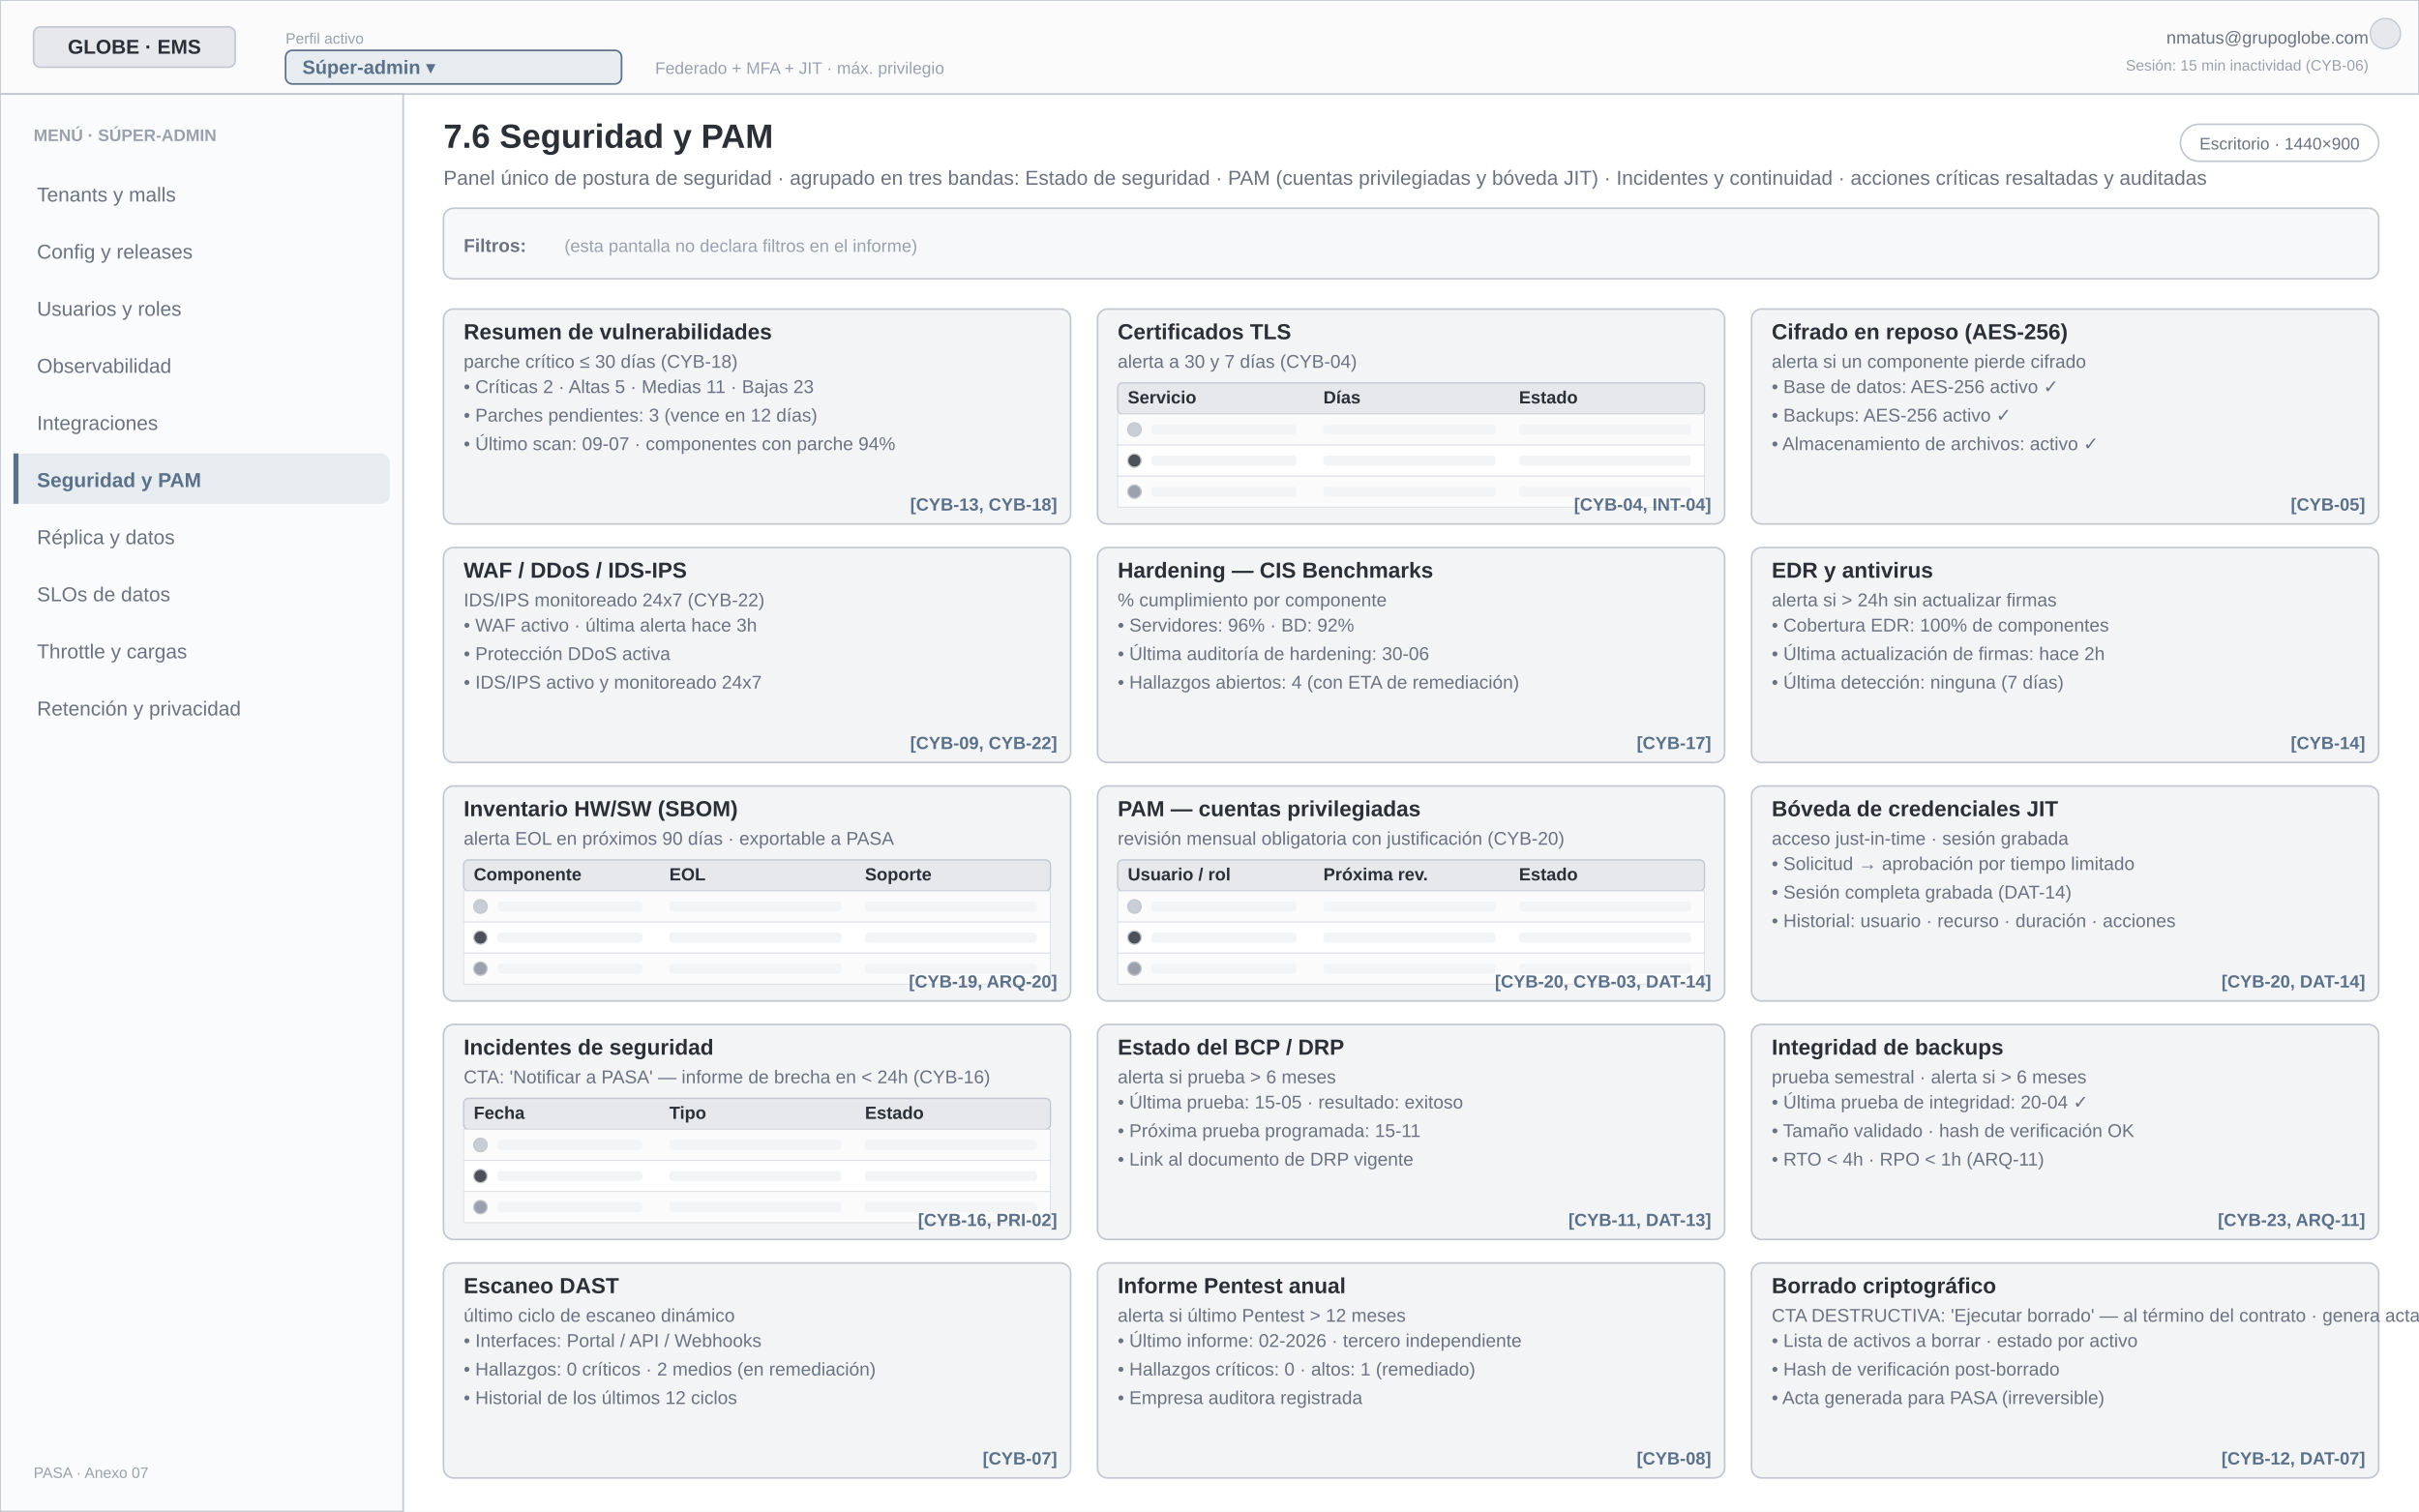
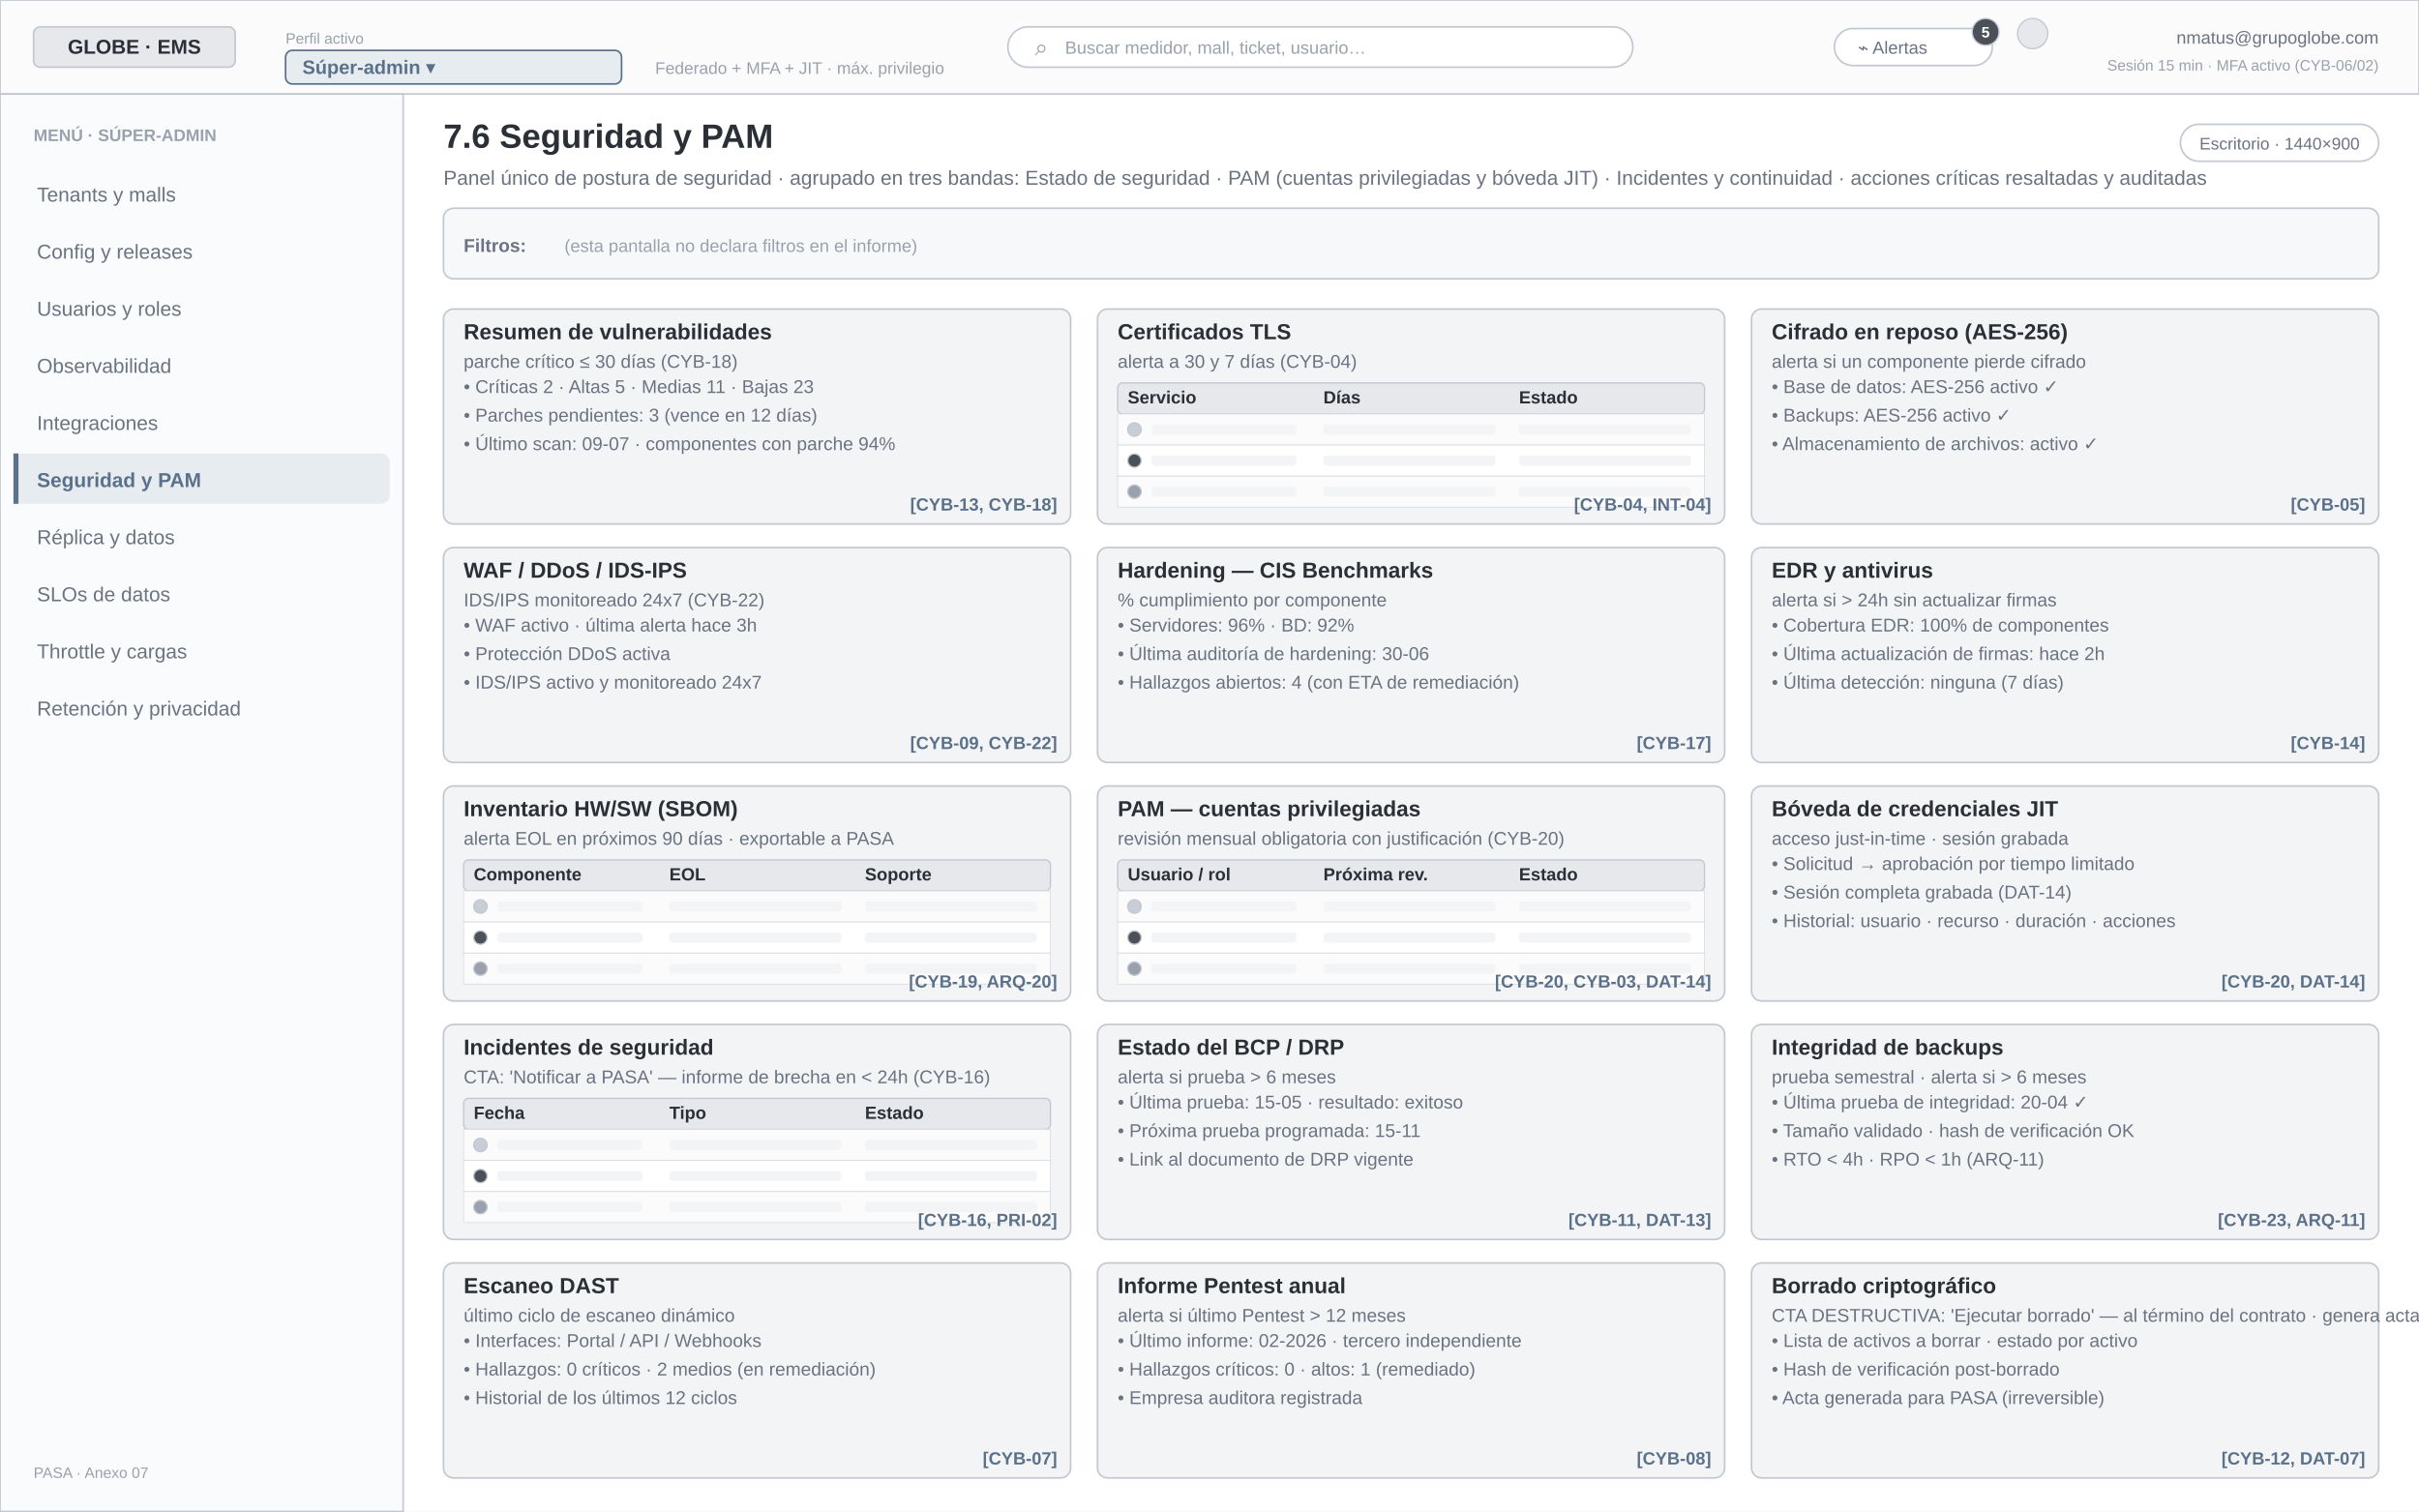
<svg xmlns="http://www.w3.org/2000/svg" viewBox="0 0 1440 900" width="1440" height="900" font-family="'Segoe UI', 'Helvetica Neue', Arial, sans-serif">
  <rect x="0" y="0" width="1440" height="900" rx="0" fill="#ffffff" stroke="none" stroke-width="1" />
  <rect x="0" y="0" width="1440" height="56" rx="0" fill="#fbfbfc" stroke="#c3c8d0" stroke-width="1" />
  <rect x="20" y="16" width="120" height="24" rx="4" fill="#e6e8ec" stroke="#c3c8d0" stroke-width="1" />
  <text x="80" y="32" font-family="'Segoe UI', 'Helvetica Neue', Arial, sans-serif" font-size="12" fill="#2b2f36" font-weight="700" text-anchor="middle">GLOBE · EMS</text>
  <text x="170" y="26" font-family="'Segoe UI', 'Helvetica Neue', Arial, sans-serif" font-size="9" fill="#9aa1ac" font-weight="normal" text-anchor="start">Perfil activo</text>
  <rect x="170" y="30" width="200" height="20" rx="4" fill="#e7ecf1" stroke="#5b7089" stroke-width="1" />
  <text x="180" y="44" font-family="'Segoe UI', 'Helvetica Neue', Arial, sans-serif" font-size="11.5" fill="#5b7089" font-weight="600" text-anchor="start">Súper-admin  ▾</text>
  <text x="390" y="44" font-family="'Segoe UI', 'Helvetica Neue', Arial, sans-serif" font-size="10" fill="#9aa1ac" font-weight="normal" text-anchor="start">Federado + MFA + JIT · máx. privilegio</text>
-   <text x="1410" y="26" font-family="'Segoe UI', 'Helvetica Neue', Arial, sans-serif" font-size="10.5" fill="#6b7280" font-weight="normal" text-anchor="end">nmatus@grupoglobe.com</text>
-   <text x="1410" y="42" font-family="'Segoe UI', 'Helvetica Neue', Arial, sans-serif" font-size="9" fill="#9aa1ac" font-weight="normal" text-anchor="end">Sesión: 15 min inactividad (CYB-06)</text>
-   <circle cx="1420" cy="20" r="9" fill="#e6e8ec" stroke="#c3c8d0" stroke-width="0.8" />
+   <rect x="600" y="16" width="372" height="24" rx="12" fill="#ffffff" stroke="#c3c8d0" stroke-width="1" />
+   <text x="616" y="33" font-family="'Segoe UI', 'Helvetica Neue', Arial, sans-serif" font-size="14" fill="#9aa1ac" font-weight="normal" text-anchor="start">⌕</text>
+   <text x="634" y="32" font-family="'Segoe UI', 'Helvetica Neue', Arial, sans-serif" font-size="10.5" fill="#9aa1ac" font-weight="normal" text-anchor="start">Buscar medidor, mall, ticket, usuario…</text>
+   <rect x="1092" y="17" width="94" height="22" rx="11" fill="#ffffff" stroke="#c3c8d0" stroke-width="1" />
+   <text x="1106" y="32" font-family="'Segoe UI', 'Helvetica Neue', Arial, sans-serif" font-size="10.5" fill="#6b7280" font-weight="normal" text-anchor="start">⌁ Alertas</text>
+   <circle cx="1182" cy="19" r="8" fill="#4b5059" stroke="#c3c8d0" stroke-width="0.8" />
+   <text x="1182" y="22.3" font-family="'Segoe UI', 'Helvetica Neue', Arial, sans-serif" font-size="9" fill="#ffffff" font-weight="700" text-anchor="middle">5</text>
+   <circle cx="1210" cy="20" r="9" fill="#e6e8ec" stroke="#c3c8d0" stroke-width="0.8" />
+   <text x="1416" y="26" font-family="'Segoe UI', 'Helvetica Neue', Arial, sans-serif" font-size="10.5" fill="#6b7280" font-weight="normal" text-anchor="end">nmatus@grupoglobe.com</text>
+   <text x="1416" y="42" font-family="'Segoe UI', 'Helvetica Neue', Arial, sans-serif" font-size="9" fill="#9aa1ac" font-weight="normal" text-anchor="end">Sesión 15 min · MFA activo (CYB-06/02)</text>
  <rect x="0" y="56" width="240" height="844" rx="0" fill="#fafbfc" stroke="#c3c8d0" stroke-width="1" />
  <text x="20" y="84" font-family="'Segoe UI', 'Helvetica Neue', Arial, sans-serif" font-size="10" fill="#9aa1ac" font-weight="700" text-anchor="start">MENÚ · SÚPER-ADMIN</text>
  <text x="22" y="120" font-family="'Segoe UI', 'Helvetica Neue', Arial, sans-serif" font-size="12" fill="#6b7280" font-weight="normal" text-anchor="start">Tenants y malls</text>
  <text x="22" y="154" font-family="'Segoe UI', 'Helvetica Neue', Arial, sans-serif" font-size="12" fill="#6b7280" font-weight="normal" text-anchor="start">Config y releases</text>
  <text x="22" y="188" font-family="'Segoe UI', 'Helvetica Neue', Arial, sans-serif" font-size="12" fill="#6b7280" font-weight="normal" text-anchor="start">Usuarios y roles</text>
  <text x="22" y="222" font-family="'Segoe UI', 'Helvetica Neue', Arial, sans-serif" font-size="12" fill="#6b7280" font-weight="normal" text-anchor="start">Observabilidad</text>
  <text x="22" y="256" font-family="'Segoe UI', 'Helvetica Neue', Arial, sans-serif" font-size="12" fill="#6b7280" font-weight="normal" text-anchor="start">Integraciones</text>
  <rect x="8" y="270" width="224" height="30" rx="5" fill="#e7ecf1" stroke="none" stroke-width="1" />
  <rect x="8" y="270" width="3" height="30" rx="0" fill="#5b7089" stroke="none" stroke-width="1" />
  <text x="22" y="290" font-family="'Segoe UI', 'Helvetica Neue', Arial, sans-serif" font-size="12" fill="#5b7089" font-weight="700" text-anchor="start">Seguridad y PAM</text>
  <text x="22" y="324" font-family="'Segoe UI', 'Helvetica Neue', Arial, sans-serif" font-size="12" fill="#6b7280" font-weight="normal" text-anchor="start">Réplica y datos</text>
  <text x="22" y="358" font-family="'Segoe UI', 'Helvetica Neue', Arial, sans-serif" font-size="12" fill="#6b7280" font-weight="normal" text-anchor="start">SLOs de datos</text>
  <text x="22" y="392" font-family="'Segoe UI', 'Helvetica Neue', Arial, sans-serif" font-size="12" fill="#6b7280" font-weight="normal" text-anchor="start">Throttle y cargas</text>
  <text x="22" y="426" font-family="'Segoe UI', 'Helvetica Neue', Arial, sans-serif" font-size="12" fill="#6b7280" font-weight="normal" text-anchor="start">Retención y privacidad</text>
  <text x="20" y="880" font-family="'Segoe UI', 'Helvetica Neue', Arial, sans-serif" font-size="9" fill="#9aa1ac" font-weight="normal" text-anchor="start">PASA · Anexo 07</text>
  <text x="264" y="88" font-family="'Segoe UI', 'Helvetica Neue', Arial, sans-serif" font-size="20" fill="#2b2f36" font-weight="700" text-anchor="start">7.6  Seguridad y PAM</text>
  <rect x="1298" y="74" width="118" height="22" rx="11" fill="#ffffff" stroke="#c3c8d0" stroke-width="1" />
  <text x="1357" y="89" font-family="'Segoe UI', 'Helvetica Neue', Arial, sans-serif" font-size="10" fill="#6b7280" font-weight="normal" text-anchor="middle">Escritorio · 1440×900</text>
  <text x="264" y="110" font-family="'Segoe UI', 'Helvetica Neue', Arial, sans-serif" font-size="12" fill="#6b7280" font-weight="normal" text-anchor="start">Panel único de postura de seguridad · agrupado en tres bandas: Estado de seguridad · PAM (cuentas privilegiadas y bóveda JIT) · Incidentes y continuidad · acciones críticas resaltadas y auditadas</text>
  <rect x="264" y="124" width="1152" height="42" rx="6" fill="#f7f8fa" stroke="#c3c8d0" stroke-width="1" />
  <text x="276" y="150" font-family="'Segoe UI', 'Helvetica Neue', Arial, sans-serif" font-size="11" fill="#6b7280" font-weight="700" text-anchor="start">Filtros:</text>
  <text x="336" y="150" font-family="'Segoe UI', 'Helvetica Neue', Arial, sans-serif" font-size="10.5" fill="#9aa1ac" font-weight="normal" text-anchor="start">(esta pantalla no declara filtros en el informe)</text>
  <rect x="264.0" y="184" width="373.333" height="128" rx="6" fill="#f3f4f6" stroke="#c3c8d0" stroke-width="1" />
  <text x="276.0" y="202" font-family="'Segoe UI', 'Helvetica Neue', Arial, sans-serif" font-size="13" fill="#2b2f36" font-weight="700" text-anchor="start">Resumen de vulnerabilidades</text>
  <text x="276.0" y="219" font-family="'Segoe UI', 'Helvetica Neue', Arial, sans-serif" font-size="11" fill="#6b7280" font-weight="normal" text-anchor="start">parche crítico ≤ 30 días (CYB-18)</text>
  <text x="276.0" y="234" font-family="'Segoe UI', 'Helvetica Neue', Arial, sans-serif" font-size="11" fill="#6b7280" font-weight="normal" text-anchor="start">• Críticas 2 · Altas 5 · Medias 11 · Bajas 23</text>
  <text x="276.0" y="251" font-family="'Segoe UI', 'Helvetica Neue', Arial, sans-serif" font-size="11" fill="#6b7280" font-weight="normal" text-anchor="start">• Parches pendientes: 3 (vence en 12 días)</text>
  <text x="276.0" y="268" font-family="'Segoe UI', 'Helvetica Neue', Arial, sans-serif" font-size="11" fill="#6b7280" font-weight="normal" text-anchor="start">• Último scan: 09-07 · componentes con parche 94%</text>
  <text x="629.333" y="304" font-family="'Segoe UI', 'Helvetica Neue', Arial, sans-serif" font-size="10.5" fill="#5b7089" font-weight="600" text-anchor="end">[CYB-13, CYB-18]</text>
  <rect x="653.333" y="184" width="373.333" height="128" rx="6" fill="#f3f4f6" stroke="#c3c8d0" stroke-width="1" />
  <text x="665.333" y="202" font-family="'Segoe UI', 'Helvetica Neue', Arial, sans-serif" font-size="13" fill="#2b2f36" font-weight="700" text-anchor="start">Certificados TLS</text>
  <text x="665.333" y="219" font-family="'Segoe UI', 'Helvetica Neue', Arial, sans-serif" font-size="11" fill="#6b7280" font-weight="normal" text-anchor="start">alerta a 30 y 7 días (CYB-04)</text>
  <rect x="665.333" y="228" width="349.333" height="18.5" rx="3" fill="#e6e8ec" stroke="#c3c8d0" stroke-width="0.8" />
  <text x="671.333" y="240.21" font-family="'Segoe UI', 'Helvetica Neue', Arial, sans-serif" font-size="10.5" fill="#2b2f36" font-weight="700" text-anchor="start">Servicio</text>
  <text x="787.778" y="240.21" font-family="'Segoe UI', 'Helvetica Neue', Arial, sans-serif" font-size="10.5" fill="#2b2f36" font-weight="700" text-anchor="start">Días</text>
  <text x="904.222" y="240.21" font-family="'Segoe UI', 'Helvetica Neue', Arial, sans-serif" font-size="10.5" fill="#2b2f36" font-weight="700" text-anchor="start">Estado</text>
  <rect x="665.333" y="246.5" width="349.333" height="18.5" rx="0" fill="#fbfbfc" stroke="#d9dce1" stroke-width="0.5" />
  <circle cx="675.333" cy="255.75" r="4" fill="#c9ced6" stroke="#c3c8d0" stroke-width="0.8" />
  <rect x="685.333" y="252.75" width="86.444" height="6" rx="2" fill="#f3f4f6" stroke="none" stroke-width="1" />
  <rect x="787.778" y="252.75" width="102.444" height="6" rx="2" fill="#f3f4f6" stroke="none" stroke-width="1" />
  <rect x="904.222" y="252.75" width="102.444" height="6" rx="2" fill="#f3f4f6" stroke="none" stroke-width="1" />
  <rect x="665.333" y="265.0" width="349.333" height="18.5" rx="0" fill="#ffffff" stroke="#d9dce1" stroke-width="0.5" />
  <circle cx="675.333" cy="274.25" r="4" fill="#4b5059" stroke="#c3c8d0" stroke-width="0.8" />
  <rect x="685.333" y="271.25" width="86.444" height="6" rx="2" fill="#f3f4f6" stroke="none" stroke-width="1" />
  <rect x="787.778" y="271.25" width="102.444" height="6" rx="2" fill="#f3f4f6" stroke="none" stroke-width="1" />
  <rect x="904.222" y="271.25" width="102.444" height="6" rx="2" fill="#f3f4f6" stroke="none" stroke-width="1" />
  <rect x="665.333" y="283.5" width="349.333" height="18.5" rx="0" fill="#fbfbfc" stroke="#d9dce1" stroke-width="0.5" />
  <circle cx="675.333" cy="292.75" r="4" fill="#9aa1ac" stroke="#c3c8d0" stroke-width="0.8" />
  <rect x="685.333" y="289.75" width="86.444" height="6" rx="2" fill="#f3f4f6" stroke="none" stroke-width="1" />
  <rect x="787.778" y="289.75" width="102.444" height="6" rx="2" fill="#f3f4f6" stroke="none" stroke-width="1" />
  <rect x="904.222" y="289.75" width="102.444" height="6" rx="2" fill="#f3f4f6" stroke="none" stroke-width="1" />
  <text x="1018.667" y="304" font-family="'Segoe UI', 'Helvetica Neue', Arial, sans-serif" font-size="10.5" fill="#5b7089" font-weight="600" text-anchor="end">[CYB-04, INT-04]</text>
  <rect x="1042.667" y="184" width="373.333" height="128" rx="6" fill="#f3f4f6" stroke="#c3c8d0" stroke-width="1" />
  <text x="1054.667" y="202" font-family="'Segoe UI', 'Helvetica Neue', Arial, sans-serif" font-size="13" fill="#2b2f36" font-weight="700" text-anchor="start">Cifrado en reposo (AES-256)</text>
  <text x="1054.667" y="219" font-family="'Segoe UI', 'Helvetica Neue', Arial, sans-serif" font-size="11" fill="#6b7280" font-weight="normal" text-anchor="start">alerta si un componente pierde cifrado</text>
  <text x="1054.667" y="234" font-family="'Segoe UI', 'Helvetica Neue', Arial, sans-serif" font-size="11" fill="#6b7280" font-weight="normal" text-anchor="start">• Base de datos: AES-256 activo ✓</text>
  <text x="1054.667" y="251" font-family="'Segoe UI', 'Helvetica Neue', Arial, sans-serif" font-size="11" fill="#6b7280" font-weight="normal" text-anchor="start">• Backups: AES-256 activo ✓</text>
  <text x="1054.667" y="268" font-family="'Segoe UI', 'Helvetica Neue', Arial, sans-serif" font-size="11" fill="#6b7280" font-weight="normal" text-anchor="start">• Almacenamiento de archivos: activo ✓</text>
  <text x="1408" y="304" font-family="'Segoe UI', 'Helvetica Neue', Arial, sans-serif" font-size="10.5" fill="#5b7089" font-weight="600" text-anchor="end">[CYB-05]</text>
  <rect x="264.0" y="326" width="373.333" height="128" rx="6" fill="#f3f4f6" stroke="#c3c8d0" stroke-width="1" />
  <text x="276.0" y="344" font-family="'Segoe UI', 'Helvetica Neue', Arial, sans-serif" font-size="13" fill="#2b2f36" font-weight="700" text-anchor="start">WAF / DDoS / IDS-IPS</text>
  <text x="276.0" y="361" font-family="'Segoe UI', 'Helvetica Neue', Arial, sans-serif" font-size="11" fill="#6b7280" font-weight="normal" text-anchor="start">IDS/IPS monitoreado 24x7 (CYB-22)</text>
  <text x="276.0" y="376" font-family="'Segoe UI', 'Helvetica Neue', Arial, sans-serif" font-size="11" fill="#6b7280" font-weight="normal" text-anchor="start">• WAF activo · última alerta hace 3h</text>
  <text x="276.0" y="393" font-family="'Segoe UI', 'Helvetica Neue', Arial, sans-serif" font-size="11" fill="#6b7280" font-weight="normal" text-anchor="start">• Protección DDoS activa</text>
  <text x="276.0" y="410" font-family="'Segoe UI', 'Helvetica Neue', Arial, sans-serif" font-size="11" fill="#6b7280" font-weight="normal" text-anchor="start">• IDS/IPS activo y monitoreado 24x7</text>
  <text x="629.333" y="446" font-family="'Segoe UI', 'Helvetica Neue', Arial, sans-serif" font-size="10.5" fill="#5b7089" font-weight="600" text-anchor="end">[CYB-09, CYB-22]</text>
  <rect x="653.333" y="326" width="373.333" height="128" rx="6" fill="#f3f4f6" stroke="#c3c8d0" stroke-width="1" />
  <text x="665.333" y="344" font-family="'Segoe UI', 'Helvetica Neue', Arial, sans-serif" font-size="13" fill="#2b2f36" font-weight="700" text-anchor="start">Hardening — CIS Benchmarks</text>
  <text x="665.333" y="361" font-family="'Segoe UI', 'Helvetica Neue', Arial, sans-serif" font-size="11" fill="#6b7280" font-weight="normal" text-anchor="start">% cumplimiento por componente</text>
  <text x="665.333" y="376" font-family="'Segoe UI', 'Helvetica Neue', Arial, sans-serif" font-size="11" fill="#6b7280" font-weight="normal" text-anchor="start">• Servidores: 96% · BD: 92%</text>
  <text x="665.333" y="393" font-family="'Segoe UI', 'Helvetica Neue', Arial, sans-serif" font-size="11" fill="#6b7280" font-weight="normal" text-anchor="start">• Última auditoría de hardening: 30-06</text>
  <text x="665.333" y="410" font-family="'Segoe UI', 'Helvetica Neue', Arial, sans-serif" font-size="11" fill="#6b7280" font-weight="normal" text-anchor="start">• Hallazgos abiertos: 4 (con ETA de remediación)</text>
  <text x="1018.667" y="446" font-family="'Segoe UI', 'Helvetica Neue', Arial, sans-serif" font-size="10.5" fill="#5b7089" font-weight="600" text-anchor="end">[CYB-17]</text>
  <rect x="1042.667" y="326" width="373.333" height="128" rx="6" fill="#f3f4f6" stroke="#c3c8d0" stroke-width="1" />
  <text x="1054.667" y="344" font-family="'Segoe UI', 'Helvetica Neue', Arial, sans-serif" font-size="13" fill="#2b2f36" font-weight="700" text-anchor="start">EDR y antivirus</text>
  <text x="1054.667" y="361" font-family="'Segoe UI', 'Helvetica Neue', Arial, sans-serif" font-size="11" fill="#6b7280" font-weight="normal" text-anchor="start">alerta si &gt; 24h sin actualizar firmas</text>
  <text x="1054.667" y="376" font-family="'Segoe UI', 'Helvetica Neue', Arial, sans-serif" font-size="11" fill="#6b7280" font-weight="normal" text-anchor="start">• Cobertura EDR: 100% de componentes</text>
  <text x="1054.667" y="393" font-family="'Segoe UI', 'Helvetica Neue', Arial, sans-serif" font-size="11" fill="#6b7280" font-weight="normal" text-anchor="start">• Última actualización de firmas: hace 2h</text>
  <text x="1054.667" y="410" font-family="'Segoe UI', 'Helvetica Neue', Arial, sans-serif" font-size="11" fill="#6b7280" font-weight="normal" text-anchor="start">• Última detección: ninguna (7 días)</text>
  <text x="1408" y="446" font-family="'Segoe UI', 'Helvetica Neue', Arial, sans-serif" font-size="10.5" fill="#5b7089" font-weight="600" text-anchor="end">[CYB-14]</text>
  <rect x="264.0" y="468" width="373.333" height="128" rx="6" fill="#f3f4f6" stroke="#c3c8d0" stroke-width="1" />
  <text x="276.0" y="486" font-family="'Segoe UI', 'Helvetica Neue', Arial, sans-serif" font-size="13" fill="#2b2f36" font-weight="700" text-anchor="start">Inventario HW/SW (SBOM)</text>
  <text x="276.0" y="503" font-family="'Segoe UI', 'Helvetica Neue', Arial, sans-serif" font-size="11" fill="#6b7280" font-weight="normal" text-anchor="start">alerta EOL en próximos 90 días · exportable a PASA</text>
  <rect x="276.0" y="512" width="349.333" height="18.5" rx="3" fill="#e6e8ec" stroke="#c3c8d0" stroke-width="0.8" />
  <text x="282.0" y="524.21" font-family="'Segoe UI', 'Helvetica Neue', Arial, sans-serif" font-size="10.5" fill="#2b2f36" font-weight="700" text-anchor="start">Componente</text>
  <text x="398.444" y="524.21" font-family="'Segoe UI', 'Helvetica Neue', Arial, sans-serif" font-size="10.5" fill="#2b2f36" font-weight="700" text-anchor="start">EOL</text>
  <text x="514.889" y="524.21" font-family="'Segoe UI', 'Helvetica Neue', Arial, sans-serif" font-size="10.5" fill="#2b2f36" font-weight="700" text-anchor="start">Soporte</text>
  <rect x="276.0" y="530.5" width="349.333" height="18.5" rx="0" fill="#fbfbfc" stroke="#d9dce1" stroke-width="0.5" />
  <circle cx="286.0" cy="539.75" r="4" fill="#c9ced6" stroke="#c3c8d0" stroke-width="0.8" />
  <rect x="296.0" y="536.75" width="86.444" height="6" rx="2" fill="#f3f4f6" stroke="none" stroke-width="1" />
  <rect x="398.444" y="536.75" width="102.444" height="6" rx="2" fill="#f3f4f6" stroke="none" stroke-width="1" />
  <rect x="514.889" y="536.75" width="102.444" height="6" rx="2" fill="#f3f4f6" stroke="none" stroke-width="1" />
  <rect x="276.0" y="549.0" width="349.333" height="18.5" rx="0" fill="#ffffff" stroke="#d9dce1" stroke-width="0.5" />
  <circle cx="286.0" cy="558.25" r="4" fill="#4b5059" stroke="#c3c8d0" stroke-width="0.8" />
  <rect x="296.0" y="555.25" width="86.444" height="6" rx="2" fill="#f3f4f6" stroke="none" stroke-width="1" />
  <rect x="398.444" y="555.25" width="102.444" height="6" rx="2" fill="#f3f4f6" stroke="none" stroke-width="1" />
  <rect x="514.889" y="555.25" width="102.444" height="6" rx="2" fill="#f3f4f6" stroke="none" stroke-width="1" />
  <rect x="276.0" y="567.5" width="349.333" height="18.5" rx="0" fill="#fbfbfc" stroke="#d9dce1" stroke-width="0.5" />
  <circle cx="286.0" cy="576.75" r="4" fill="#9aa1ac" stroke="#c3c8d0" stroke-width="0.8" />
  <rect x="296.0" y="573.75" width="86.444" height="6" rx="2" fill="#f3f4f6" stroke="none" stroke-width="1" />
  <rect x="398.444" y="573.75" width="102.444" height="6" rx="2" fill="#f3f4f6" stroke="none" stroke-width="1" />
  <rect x="514.889" y="573.75" width="102.444" height="6" rx="2" fill="#f3f4f6" stroke="none" stroke-width="1" />
  <text x="629.333" y="588" font-family="'Segoe UI', 'Helvetica Neue', Arial, sans-serif" font-size="10.5" fill="#5b7089" font-weight="600" text-anchor="end">[CYB-19, ARQ-20]</text>
  <rect x="653.333" y="468" width="373.333" height="128" rx="6" fill="#f3f4f6" stroke="#c3c8d0" stroke-width="1" />
  <text x="665.333" y="486" font-family="'Segoe UI', 'Helvetica Neue', Arial, sans-serif" font-size="13" fill="#2b2f36" font-weight="700" text-anchor="start">PAM — cuentas privilegiadas</text>
  <text x="665.333" y="503" font-family="'Segoe UI', 'Helvetica Neue', Arial, sans-serif" font-size="11" fill="#6b7280" font-weight="normal" text-anchor="start">revisión mensual obligatoria con justificación (CYB-20)</text>
  <rect x="665.333" y="512" width="349.333" height="18.5" rx="3" fill="#e6e8ec" stroke="#c3c8d0" stroke-width="0.8" />
  <text x="671.333" y="524.21" font-family="'Segoe UI', 'Helvetica Neue', Arial, sans-serif" font-size="10.5" fill="#2b2f36" font-weight="700" text-anchor="start">Usuario / rol</text>
  <text x="787.778" y="524.21" font-family="'Segoe UI', 'Helvetica Neue', Arial, sans-serif" font-size="10.5" fill="#2b2f36" font-weight="700" text-anchor="start">Próxima rev.</text>
  <text x="904.222" y="524.21" font-family="'Segoe UI', 'Helvetica Neue', Arial, sans-serif" font-size="10.5" fill="#2b2f36" font-weight="700" text-anchor="start">Estado</text>
  <rect x="665.333" y="530.5" width="349.333" height="18.5" rx="0" fill="#fbfbfc" stroke="#d9dce1" stroke-width="0.5" />
  <circle cx="675.333" cy="539.75" r="4" fill="#c9ced6" stroke="#c3c8d0" stroke-width="0.8" />
  <rect x="685.333" y="536.75" width="86.444" height="6" rx="2" fill="#f3f4f6" stroke="none" stroke-width="1" />
  <rect x="787.778" y="536.75" width="102.444" height="6" rx="2" fill="#f3f4f6" stroke="none" stroke-width="1" />
  <rect x="904.222" y="536.75" width="102.444" height="6" rx="2" fill="#f3f4f6" stroke="none" stroke-width="1" />
  <rect x="665.333" y="549.0" width="349.333" height="18.5" rx="0" fill="#ffffff" stroke="#d9dce1" stroke-width="0.5" />
  <circle cx="675.333" cy="558.25" r="4" fill="#4b5059" stroke="#c3c8d0" stroke-width="0.8" />
  <rect x="685.333" y="555.25" width="86.444" height="6" rx="2" fill="#f3f4f6" stroke="none" stroke-width="1" />
  <rect x="787.778" y="555.25" width="102.444" height="6" rx="2" fill="#f3f4f6" stroke="none" stroke-width="1" />
  <rect x="904.222" y="555.25" width="102.444" height="6" rx="2" fill="#f3f4f6" stroke="none" stroke-width="1" />
  <rect x="665.333" y="567.5" width="349.333" height="18.5" rx="0" fill="#fbfbfc" stroke="#d9dce1" stroke-width="0.5" />
  <circle cx="675.333" cy="576.75" r="4" fill="#9aa1ac" stroke="#c3c8d0" stroke-width="0.8" />
  <rect x="685.333" y="573.75" width="86.444" height="6" rx="2" fill="#f3f4f6" stroke="none" stroke-width="1" />
  <rect x="787.778" y="573.75" width="102.444" height="6" rx="2" fill="#f3f4f6" stroke="none" stroke-width="1" />
  <rect x="904.222" y="573.75" width="102.444" height="6" rx="2" fill="#f3f4f6" stroke="none" stroke-width="1" />
  <text x="1018.667" y="588" font-family="'Segoe UI', 'Helvetica Neue', Arial, sans-serif" font-size="10.5" fill="#5b7089" font-weight="600" text-anchor="end">[CYB-20, CYB-03, DAT-14]</text>
  <rect x="1042.667" y="468" width="373.333" height="128" rx="6" fill="#f3f4f6" stroke="#c3c8d0" stroke-width="1" />
  <text x="1054.667" y="486" font-family="'Segoe UI', 'Helvetica Neue', Arial, sans-serif" font-size="13" fill="#2b2f36" font-weight="700" text-anchor="start">Bóveda de credenciales JIT</text>
  <text x="1054.667" y="503" font-family="'Segoe UI', 'Helvetica Neue', Arial, sans-serif" font-size="11" fill="#6b7280" font-weight="normal" text-anchor="start">acceso just-in-time · sesión grabada</text>
  <text x="1054.667" y="518" font-family="'Segoe UI', 'Helvetica Neue', Arial, sans-serif" font-size="11" fill="#6b7280" font-weight="normal" text-anchor="start">• Solicitud → aprobación por tiempo limitado</text>
  <text x="1054.667" y="535" font-family="'Segoe UI', 'Helvetica Neue', Arial, sans-serif" font-size="11" fill="#6b7280" font-weight="normal" text-anchor="start">• Sesión completa grabada (DAT-14)</text>
  <text x="1054.667" y="552" font-family="'Segoe UI', 'Helvetica Neue', Arial, sans-serif" font-size="11" fill="#6b7280" font-weight="normal" text-anchor="start">• Historial: usuario · recurso · duración · acciones</text>
  <text x="1408" y="588" font-family="'Segoe UI', 'Helvetica Neue', Arial, sans-serif" font-size="10.5" fill="#5b7089" font-weight="600" text-anchor="end">[CYB-20, DAT-14]</text>
  <rect x="264.0" y="610" width="373.333" height="128" rx="6" fill="#f3f4f6" stroke="#c3c8d0" stroke-width="1" />
  <text x="276.0" y="628" font-family="'Segoe UI', 'Helvetica Neue', Arial, sans-serif" font-size="13" fill="#2b2f36" font-weight="700" text-anchor="start">Incidentes de seguridad</text>
  <text x="276.0" y="645" font-family="'Segoe UI', 'Helvetica Neue', Arial, sans-serif" font-size="11" fill="#6b7280" font-weight="normal" text-anchor="start">CTA: 'Notificar a PASA' — informe de brecha en &lt; 24h (CYB-16)</text>
  <rect x="276.0" y="654" width="349.333" height="18.5" rx="3" fill="#e6e8ec" stroke="#c3c8d0" stroke-width="0.8" />
  <text x="282.0" y="666.21" font-family="'Segoe UI', 'Helvetica Neue', Arial, sans-serif" font-size="10.5" fill="#2b2f36" font-weight="700" text-anchor="start">Fecha</text>
  <text x="398.444" y="666.21" font-family="'Segoe UI', 'Helvetica Neue', Arial, sans-serif" font-size="10.5" fill="#2b2f36" font-weight="700" text-anchor="start">Tipo</text>
  <text x="514.889" y="666.21" font-family="'Segoe UI', 'Helvetica Neue', Arial, sans-serif" font-size="10.5" fill="#2b2f36" font-weight="700" text-anchor="start">Estado</text>
  <rect x="276.0" y="672.5" width="349.333" height="18.5" rx="0" fill="#fbfbfc" stroke="#d9dce1" stroke-width="0.5" />
  <circle cx="286.0" cy="681.75" r="4" fill="#c9ced6" stroke="#c3c8d0" stroke-width="0.8" />
  <rect x="296.0" y="678.75" width="86.444" height="6" rx="2" fill="#f3f4f6" stroke="none" stroke-width="1" />
  <rect x="398.444" y="678.75" width="102.444" height="6" rx="2" fill="#f3f4f6" stroke="none" stroke-width="1" />
  <rect x="514.889" y="678.75" width="102.444" height="6" rx="2" fill="#f3f4f6" stroke="none" stroke-width="1" />
  <rect x="276.0" y="691.0" width="349.333" height="18.5" rx="0" fill="#ffffff" stroke="#d9dce1" stroke-width="0.5" />
  <circle cx="286.0" cy="700.25" r="4" fill="#4b5059" stroke="#c3c8d0" stroke-width="0.8" />
  <rect x="296.0" y="697.25" width="86.444" height="6" rx="2" fill="#f3f4f6" stroke="none" stroke-width="1" />
  <rect x="398.444" y="697.25" width="102.444" height="6" rx="2" fill="#f3f4f6" stroke="none" stroke-width="1" />
  <rect x="514.889" y="697.25" width="102.444" height="6" rx="2" fill="#f3f4f6" stroke="none" stroke-width="1" />
  <rect x="276.0" y="709.5" width="349.333" height="18.5" rx="0" fill="#fbfbfc" stroke="#d9dce1" stroke-width="0.5" />
  <circle cx="286.0" cy="718.75" r="4" fill="#9aa1ac" stroke="#c3c8d0" stroke-width="0.8" />
  <rect x="296.0" y="715.75" width="86.444" height="6" rx="2" fill="#f3f4f6" stroke="none" stroke-width="1" />
  <rect x="398.444" y="715.75" width="102.444" height="6" rx="2" fill="#f3f4f6" stroke="none" stroke-width="1" />
  <rect x="514.889" y="715.75" width="102.444" height="6" rx="2" fill="#f3f4f6" stroke="none" stroke-width="1" />
  <text x="629.333" y="730" font-family="'Segoe UI', 'Helvetica Neue', Arial, sans-serif" font-size="10.5" fill="#5b7089" font-weight="600" text-anchor="end">[CYB-16, PRI-02]</text>
  <rect x="653.333" y="610" width="373.333" height="128" rx="6" fill="#f3f4f6" stroke="#c3c8d0" stroke-width="1" />
  <text x="665.333" y="628" font-family="'Segoe UI', 'Helvetica Neue', Arial, sans-serif" font-size="13" fill="#2b2f36" font-weight="700" text-anchor="start">Estado del BCP / DRP</text>
  <text x="665.333" y="645" font-family="'Segoe UI', 'Helvetica Neue', Arial, sans-serif" font-size="11" fill="#6b7280" font-weight="normal" text-anchor="start">alerta si prueba &gt; 6 meses</text>
  <text x="665.333" y="660" font-family="'Segoe UI', 'Helvetica Neue', Arial, sans-serif" font-size="11" fill="#6b7280" font-weight="normal" text-anchor="start">• Última prueba: 15-05 · resultado: exitoso</text>
  <text x="665.333" y="677" font-family="'Segoe UI', 'Helvetica Neue', Arial, sans-serif" font-size="11" fill="#6b7280" font-weight="normal" text-anchor="start">• Próxima prueba programada: 15-11</text>
  <text x="665.333" y="694" font-family="'Segoe UI', 'Helvetica Neue', Arial, sans-serif" font-size="11" fill="#6b7280" font-weight="normal" text-anchor="start">• Link al documento de DRP vigente</text>
  <text x="1018.667" y="730" font-family="'Segoe UI', 'Helvetica Neue', Arial, sans-serif" font-size="10.5" fill="#5b7089" font-weight="600" text-anchor="end">[CYB-11, DAT-13]</text>
  <rect x="1042.667" y="610" width="373.333" height="128" rx="6" fill="#f3f4f6" stroke="#c3c8d0" stroke-width="1" />
  <text x="1054.667" y="628" font-family="'Segoe UI', 'Helvetica Neue', Arial, sans-serif" font-size="13" fill="#2b2f36" font-weight="700" text-anchor="start">Integridad de backups</text>
  <text x="1054.667" y="645" font-family="'Segoe UI', 'Helvetica Neue', Arial, sans-serif" font-size="11" fill="#6b7280" font-weight="normal" text-anchor="start">prueba semestral · alerta si &gt; 6 meses</text>
  <text x="1054.667" y="660" font-family="'Segoe UI', 'Helvetica Neue', Arial, sans-serif" font-size="11" fill="#6b7280" font-weight="normal" text-anchor="start">• Última prueba de integridad: 20-04 ✓</text>
  <text x="1054.667" y="677" font-family="'Segoe UI', 'Helvetica Neue', Arial, sans-serif" font-size="11" fill="#6b7280" font-weight="normal" text-anchor="start">• Tamaño validado · hash de verificación OK</text>
  <text x="1054.667" y="694" font-family="'Segoe UI', 'Helvetica Neue', Arial, sans-serif" font-size="11" fill="#6b7280" font-weight="normal" text-anchor="start">• RTO &lt; 4h · RPO &lt; 1h (ARQ-11)</text>
  <text x="1408" y="730" font-family="'Segoe UI', 'Helvetica Neue', Arial, sans-serif" font-size="10.5" fill="#5b7089" font-weight="600" text-anchor="end">[CYB-23, ARQ-11]</text>
  <rect x="264.0" y="752" width="373.333" height="128" rx="6" fill="#f3f4f6" stroke="#c3c8d0" stroke-width="1" />
  <text x="276.0" y="770" font-family="'Segoe UI', 'Helvetica Neue', Arial, sans-serif" font-size="13" fill="#2b2f36" font-weight="700" text-anchor="start">Escaneo DAST</text>
  <text x="276.0" y="787" font-family="'Segoe UI', 'Helvetica Neue', Arial, sans-serif" font-size="11" fill="#6b7280" font-weight="normal" text-anchor="start">último ciclo de escaneo dinámico</text>
  <text x="276.0" y="802" font-family="'Segoe UI', 'Helvetica Neue', Arial, sans-serif" font-size="11" fill="#6b7280" font-weight="normal" text-anchor="start">• Interfaces: Portal / API / Webhooks</text>
  <text x="276.0" y="819" font-family="'Segoe UI', 'Helvetica Neue', Arial, sans-serif" font-size="11" fill="#6b7280" font-weight="normal" text-anchor="start">• Hallazgos: 0 críticos · 2 medios (en remediación)</text>
  <text x="276.0" y="836" font-family="'Segoe UI', 'Helvetica Neue', Arial, sans-serif" font-size="11" fill="#6b7280" font-weight="normal" text-anchor="start">• Historial de los últimos 12 ciclos</text>
  <text x="629.333" y="872" font-family="'Segoe UI', 'Helvetica Neue', Arial, sans-serif" font-size="10.5" fill="#5b7089" font-weight="600" text-anchor="end">[CYB-07]</text>
  <rect x="653.333" y="752" width="373.333" height="128" rx="6" fill="#f3f4f6" stroke="#c3c8d0" stroke-width="1" />
  <text x="665.333" y="770" font-family="'Segoe UI', 'Helvetica Neue', Arial, sans-serif" font-size="13" fill="#2b2f36" font-weight="700" text-anchor="start">Informe Pentest anual</text>
  <text x="665.333" y="787" font-family="'Segoe UI', 'Helvetica Neue', Arial, sans-serif" font-size="11" fill="#6b7280" font-weight="normal" text-anchor="start">alerta si último Pentest &gt; 12 meses</text>
  <text x="665.333" y="802" font-family="'Segoe UI', 'Helvetica Neue', Arial, sans-serif" font-size="11" fill="#6b7280" font-weight="normal" text-anchor="start">• Último informe: 02-2026 · tercero independiente</text>
  <text x="665.333" y="819" font-family="'Segoe UI', 'Helvetica Neue', Arial, sans-serif" font-size="11" fill="#6b7280" font-weight="normal" text-anchor="start">• Hallazgos críticos: 0 · altos: 1 (remediado)</text>
  <text x="665.333" y="836" font-family="'Segoe UI', 'Helvetica Neue', Arial, sans-serif" font-size="11" fill="#6b7280" font-weight="normal" text-anchor="start">• Empresa auditora registrada</text>
  <text x="1018.667" y="872" font-family="'Segoe UI', 'Helvetica Neue', Arial, sans-serif" font-size="10.5" fill="#5b7089" font-weight="600" text-anchor="end">[CYB-08]</text>
  <rect x="1042.667" y="752" width="373.333" height="128" rx="6" fill="#f3f4f6" stroke="#c3c8d0" stroke-width="1" />
  <text x="1054.667" y="770" font-family="'Segoe UI', 'Helvetica Neue', Arial, sans-serif" font-size="13" fill="#2b2f36" font-weight="700" text-anchor="start">Borrado criptográfico</text>
  <text x="1054.667" y="787" font-family="'Segoe UI', 'Helvetica Neue', Arial, sans-serif" font-size="11" fill="#6b7280" font-weight="normal" text-anchor="start">CTA DESTRUCTIVA: 'Ejecutar borrado' — al término del contrato · genera acta</text>
  <text x="1054.667" y="802" font-family="'Segoe UI', 'Helvetica Neue', Arial, sans-serif" font-size="11" fill="#6b7280" font-weight="normal" text-anchor="start">• Lista de activos a borrar · estado por activo</text>
  <text x="1054.667" y="819" font-family="'Segoe UI', 'Helvetica Neue', Arial, sans-serif" font-size="11" fill="#6b7280" font-weight="normal" text-anchor="start">• Hash de verificación post-borrado</text>
  <text x="1054.667" y="836" font-family="'Segoe UI', 'Helvetica Neue', Arial, sans-serif" font-size="11" fill="#6b7280" font-weight="normal" text-anchor="start">• Acta generada para PASA (irreversible)</text>
  <text x="1408" y="872" font-family="'Segoe UI', 'Helvetica Neue', Arial, sans-serif" font-size="10.5" fill="#5b7089" font-weight="600" text-anchor="end">[CYB-12, DAT-07]</text>
</svg>
